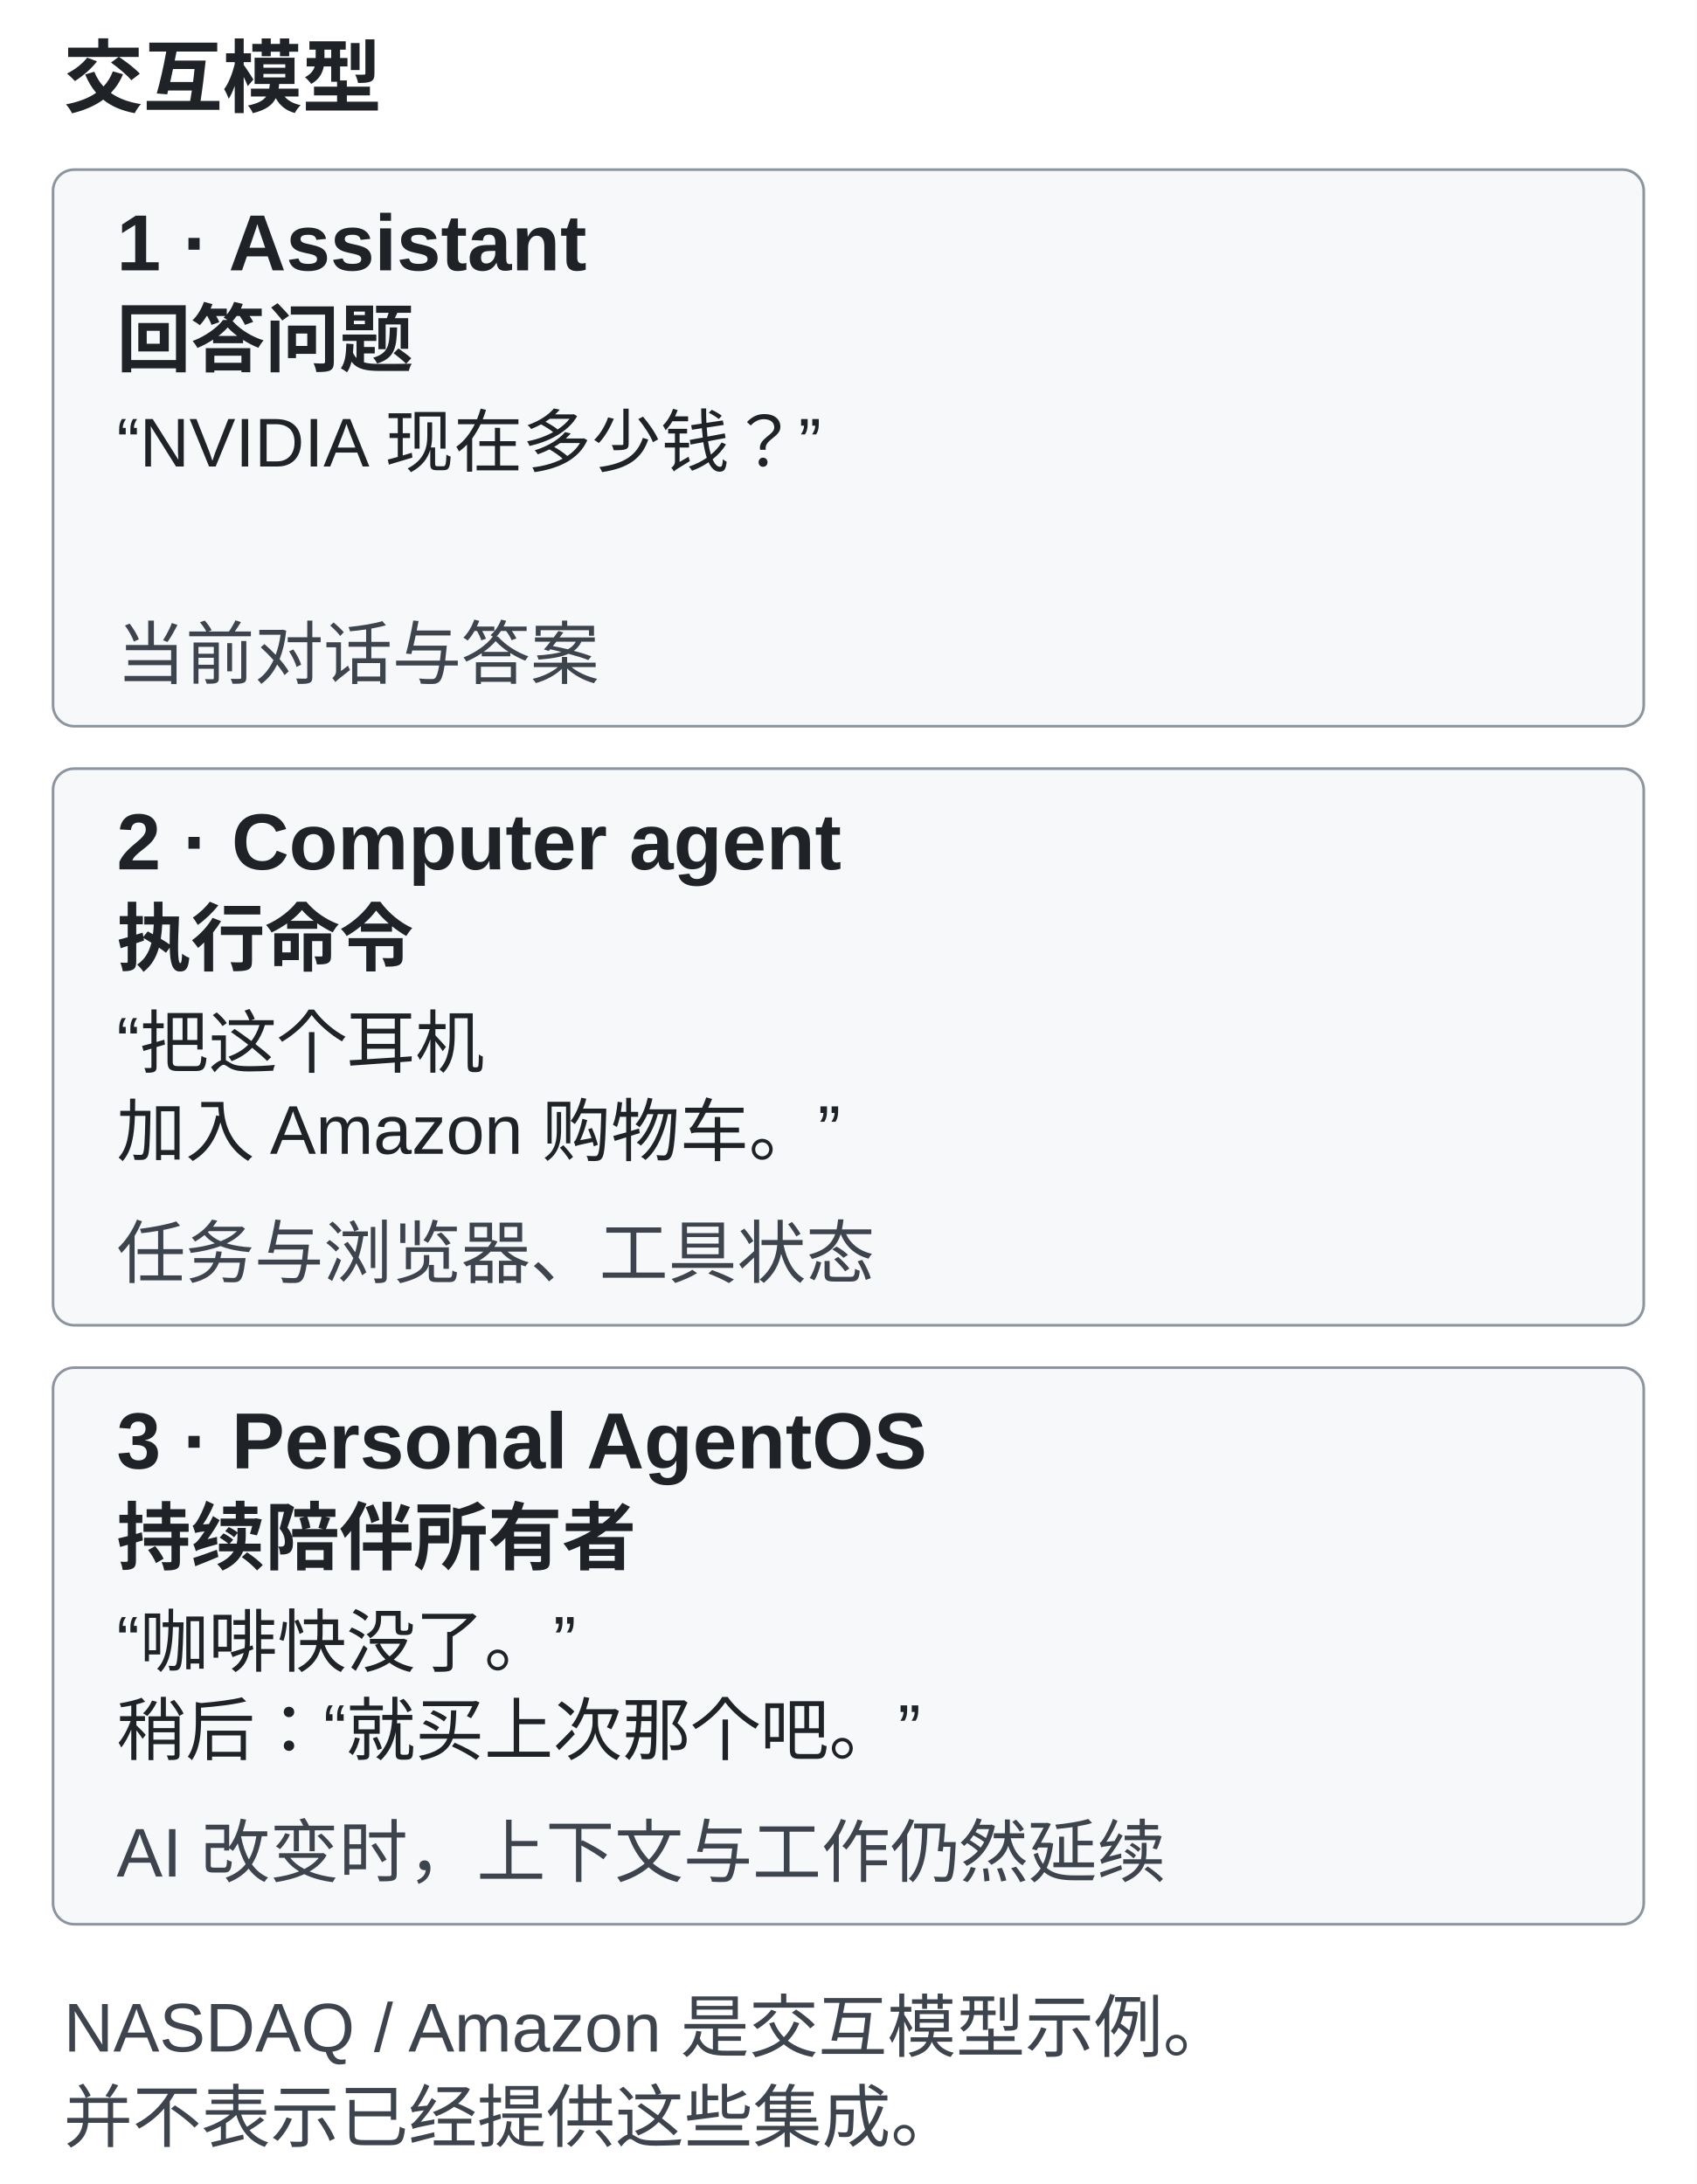
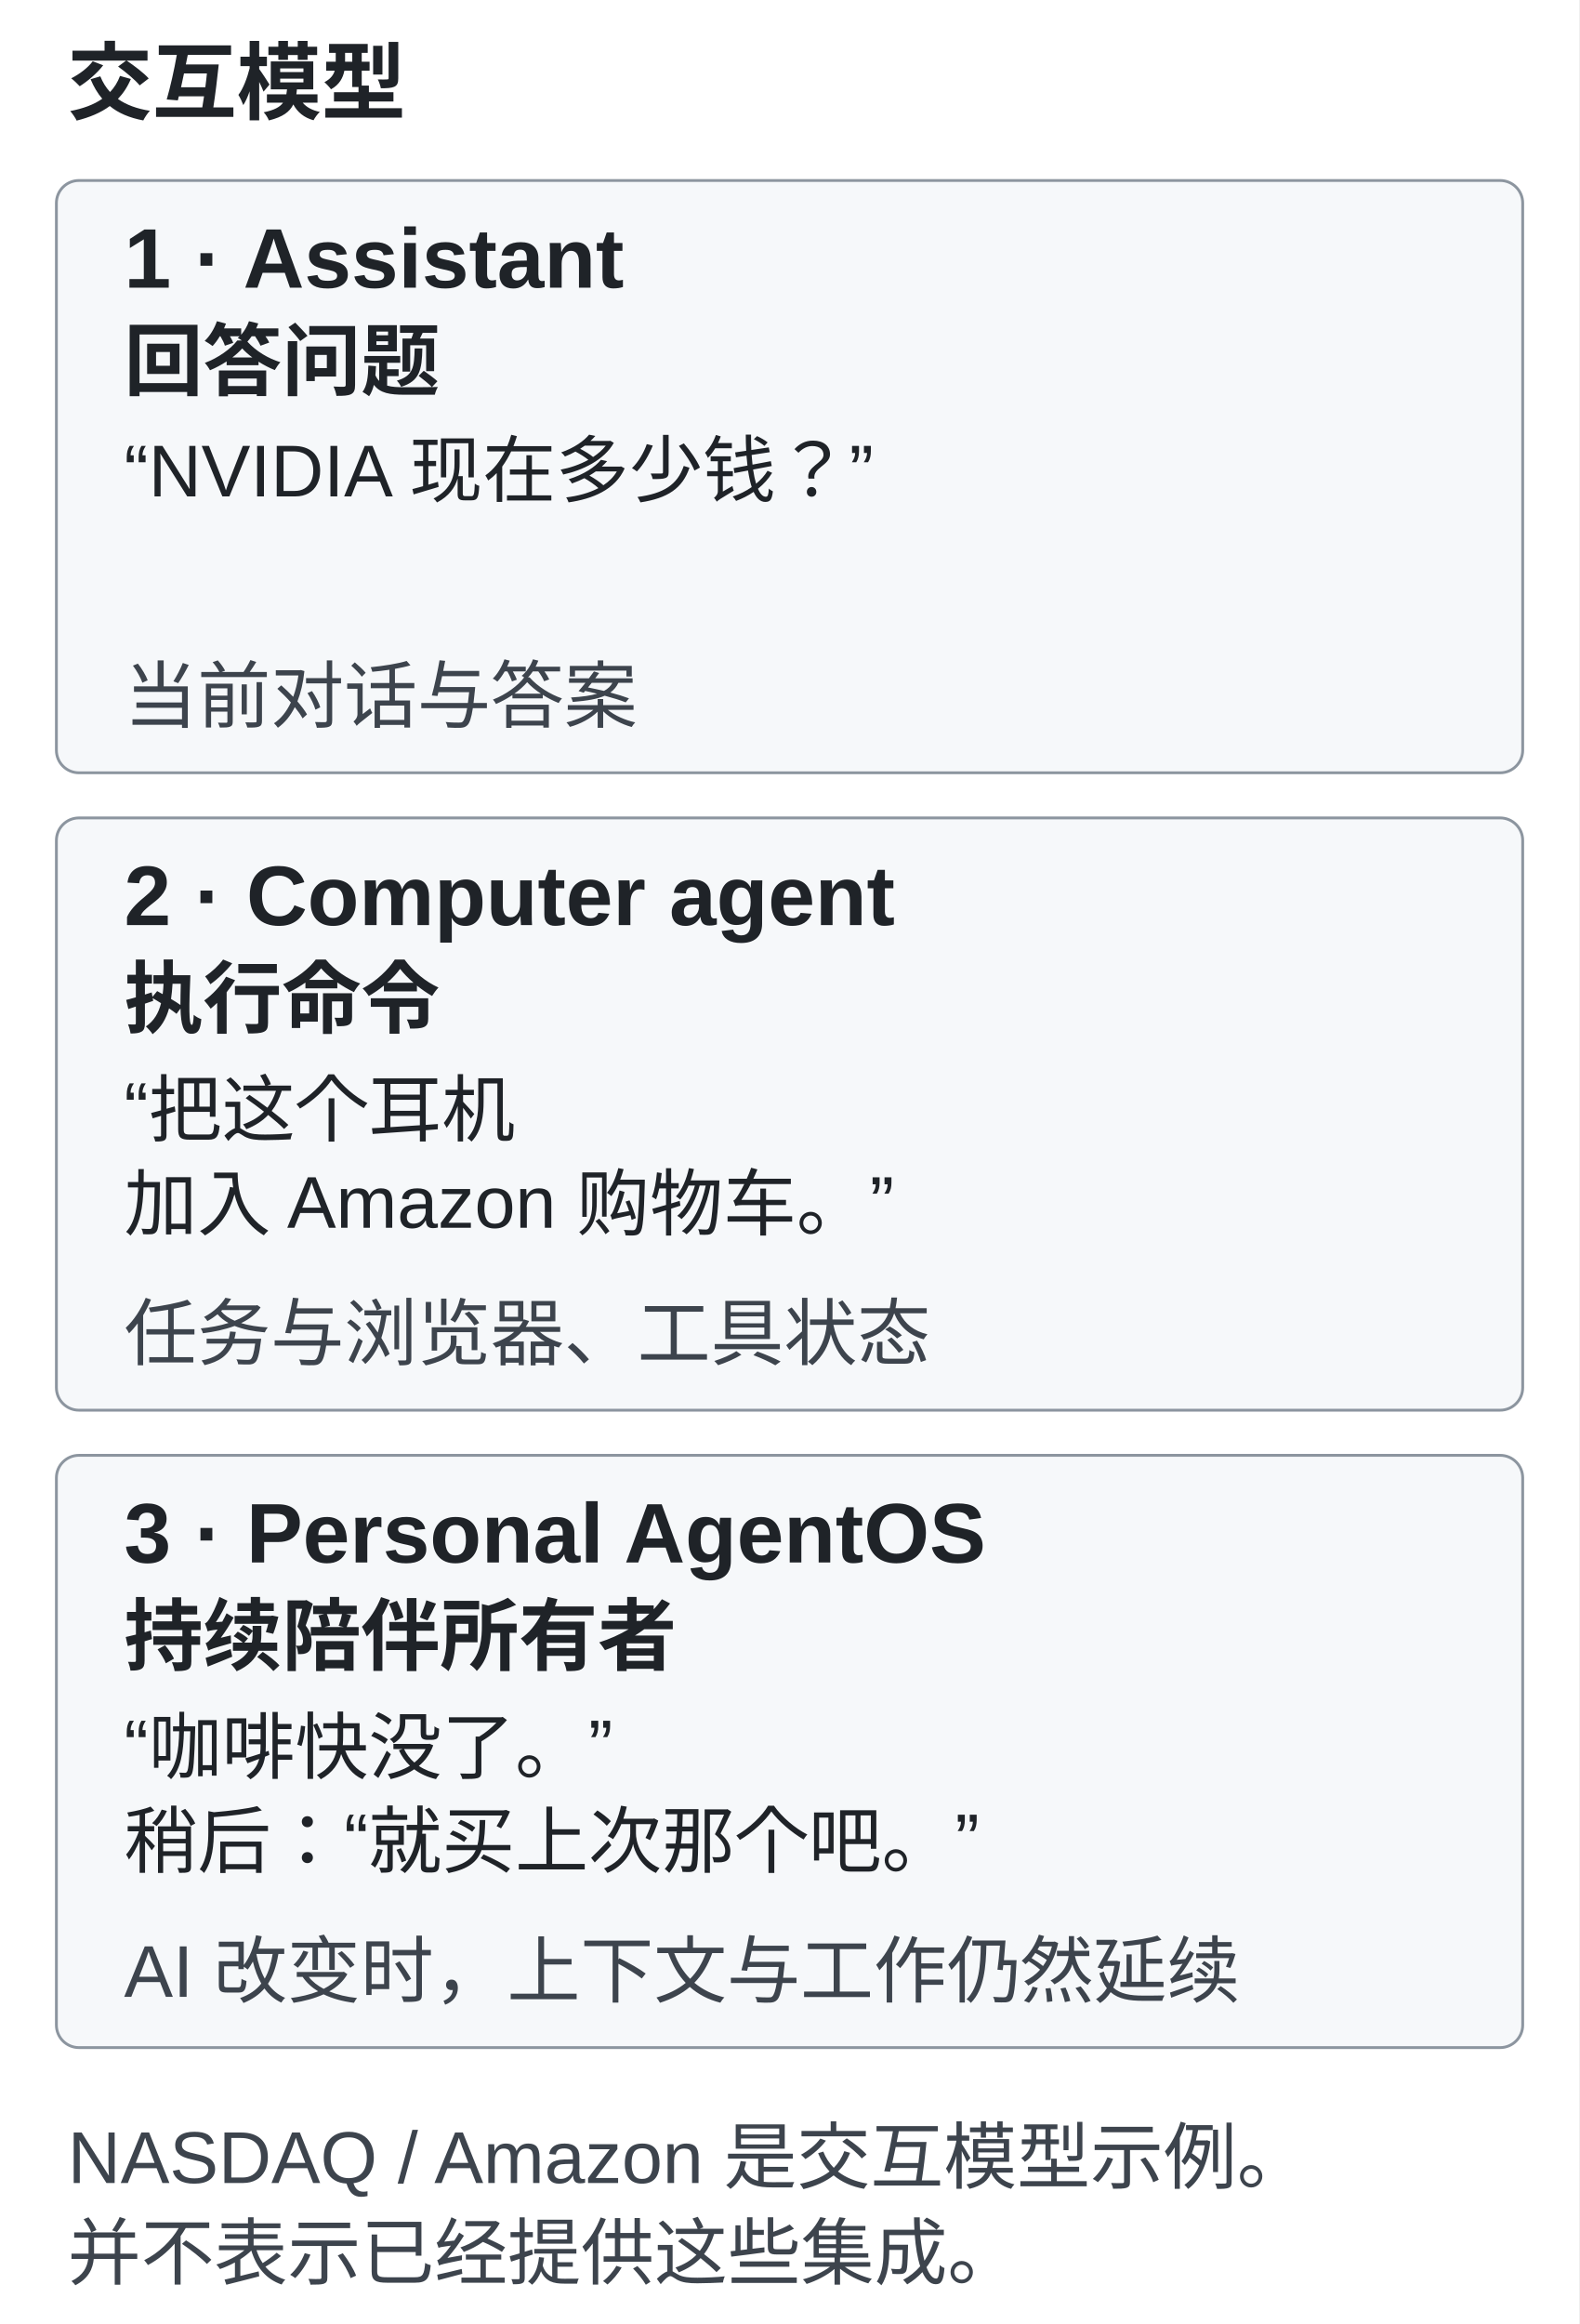
- <svg xmlns="http://www.w3.org/2000/svg" width="640" height="824" viewBox="0 0 640 824" role="img" aria-labelledby="title desc">
+ <svg xmlns="http://www.w3.org/2000/svg" width="560" height="824" viewBox="0 0 560 824" role="img" aria-labelledby="title desc">
  <style>
text{font-family:Arial,"Noto Sans",sans-serif;fill:#1f2328;font-size:26px}
.heading{font-size:30px;font-weight:700}.label{font-size:28px;font-weight:700}.muted{fill:#3d444d}.center{text-anchor:middle}
</style>
-   <rect width="640" height="824" fill="#ffffff" />
+   <rect width="560" height="824" fill="#ffffff" />
  <text x="24" y="40" class="heading">交互模型</text>
-   <rect x="20" y="64" width="600" height="210" rx="8" fill="#f6f8fa" stroke="#8c959f" />
+   <rect x="20" y="64" width="520" height="210" rx="8" fill="#f6f8fa" stroke="#8c959f" />
  <text x="44" y="102" class="heading">1 · Assistant</text>
  <text x="44" y="138" class="label">回答问题</text>
  <text x="44" y="176" class="">“NVIDIA 现在多少钱？”</text>
  <text x="44" y="256" class="muted">当前对话与答案</text>
-   <rect x="20" y="290" width="600" height="210" rx="8" fill="#f6f8fa" stroke="#8c959f" />
+   <rect x="20" y="290" width="520" height="210" rx="8" fill="#f6f8fa" stroke="#8c959f" />
  <text x="44" y="328" class="heading">2 · Computer agent</text>
  <text x="44" y="364" class="label">执行命令</text>
  <text x="44" y="402">“把这个耳机</text>
  <text x="44" y="436">加入 Amazon 购物车。”</text>
  <text x="44" y="482" class="muted">任务与浏览器、工具状态</text>
-   <rect x="20" y="516" width="600" height="210" rx="8" fill="#f6f8fa" stroke="#8c959f" />
+   <rect x="20" y="516" width="520" height="210" rx="8" fill="#f6f8fa" stroke="#8c959f" />
  <text x="44" y="554" class="heading">3 · Personal AgentOS</text>
  <text x="44" y="590" class="label">持续陪伴所有者</text>
  <text x="44" y="628" class="">“咖啡快没了。”</text>
  <text x="44" y="662" class="">稍后：“就买上次那个吧。”</text>
  <text x="44" y="708" class="muted">AI 改变时，上下文与工作仍然延续</text>
  <text x="24" y="774" class="muted">NASDAQ / Amazon 是交互模型示例。</text>
  <text x="24" y="808" class="muted">并不表示已经提供这些集成。</text>
</svg>
